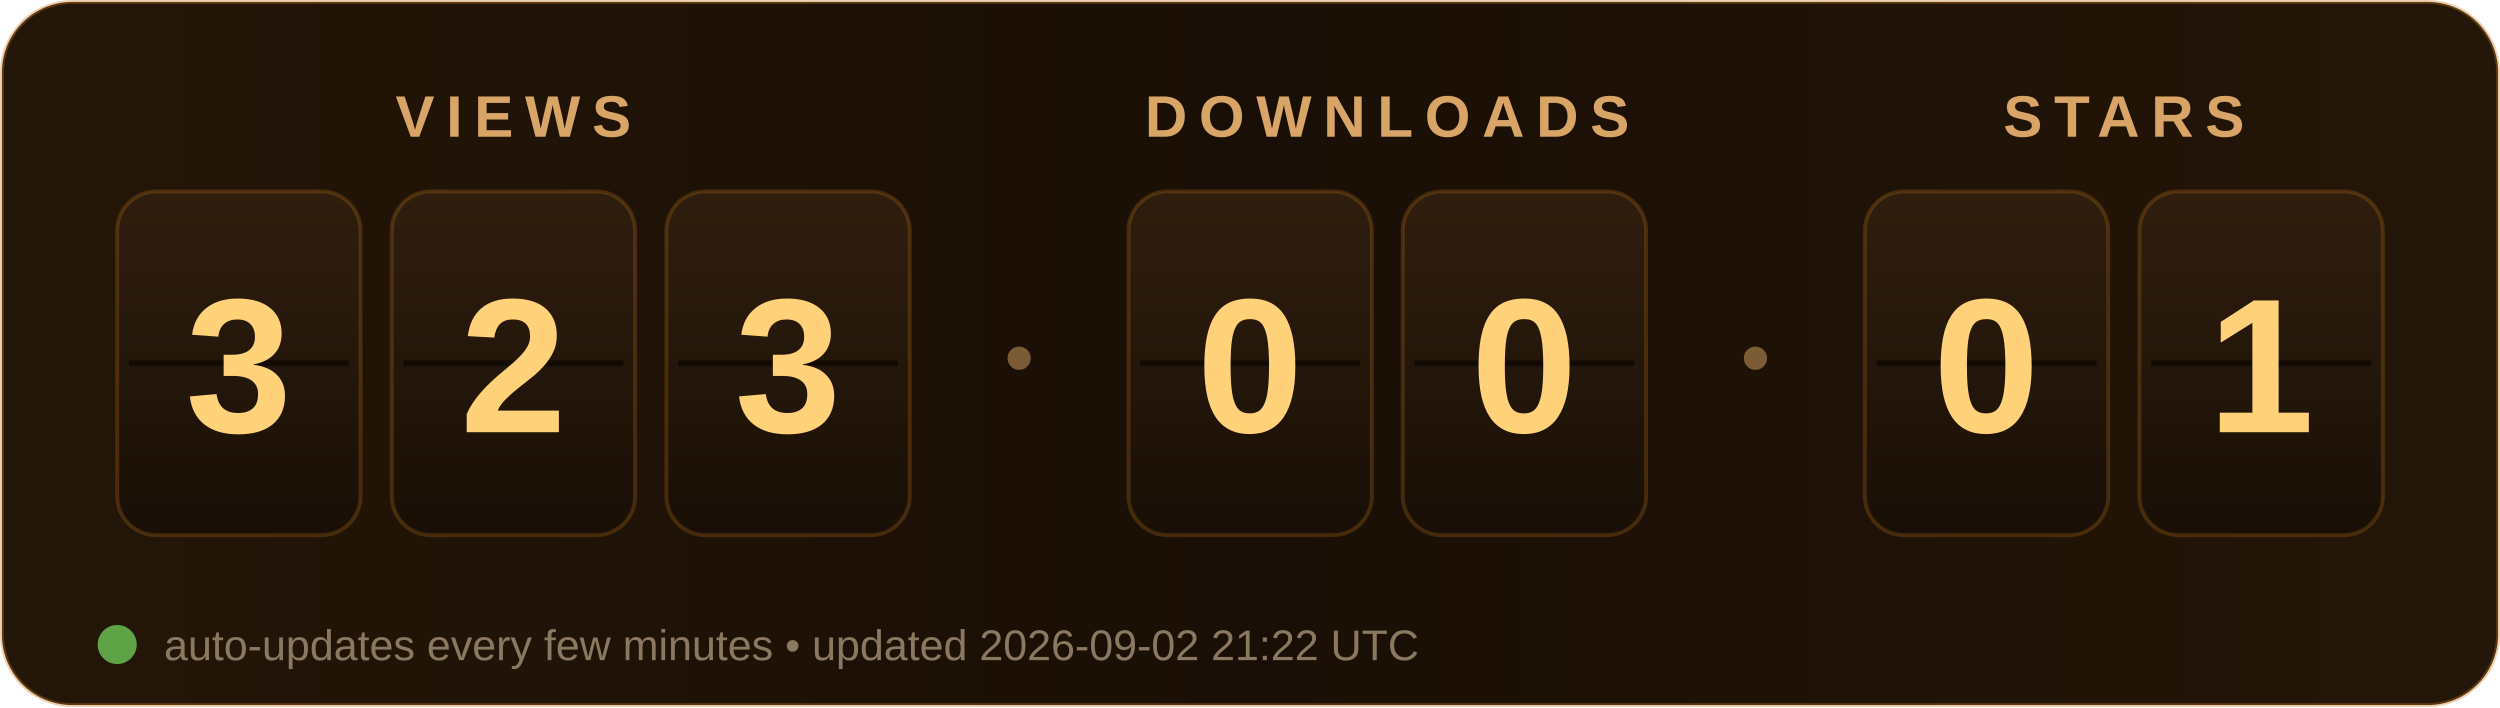
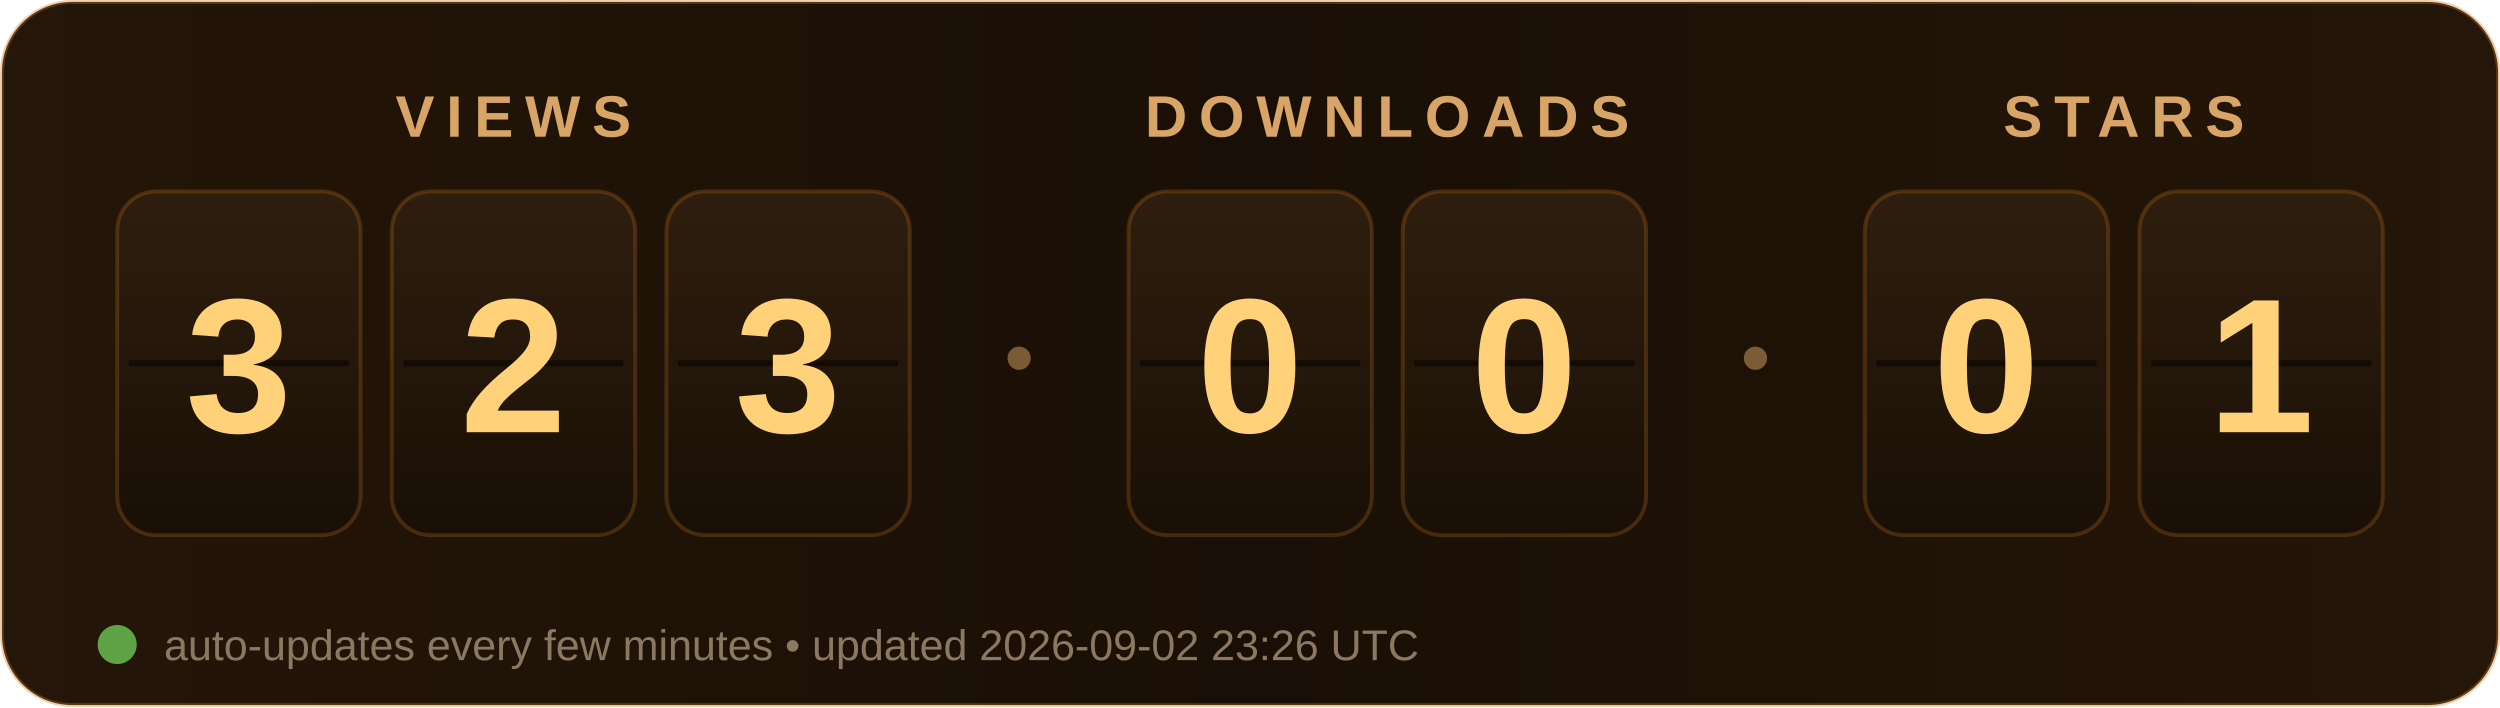
- <svg xmlns="http://www.w3.org/2000/svg" width="640" height="181" viewBox="0 0 640 181" role="img" aria-label="MelonDMA live stats — total views: 323 (tracked since 2026-08-18, GitHub only retains 14 days per API call so earlier history can't be recovered), total downloads: 0, GitHub stars: 1. Updated 2026-09-02 21:22 UTC.">
+ <svg xmlns="http://www.w3.org/2000/svg" width="640" height="181" viewBox="0 0 640 181" role="img" aria-label="MelonDMA live stats — total views: 323 (tracked since 2026-08-18, GitHub only retains 14 days per API call so earlier history can't be recovered), total downloads: 0, GitHub stars: 1. Updated 2026-09-02 23:26 UTC.">
  <defs>
    <linearGradient id="boardBg" x1="0" y1="0" x2="640" y2="0" gradientUnits="userSpaceOnUse">
      <stop offset="0" stop-color="#241608" />
      <stop offset="0.5" stop-color="#1a0f06" />
      <stop offset="1" stop-color="#241608" />
    </linearGradient>
    <linearGradient id="tileBg" x1="0" y1="0" x2="0" y2="88" gradientUnits="userSpaceOnUse">
      <stop offset="0" stop-color="#2f1e0e" />
      <stop offset="1" stop-color="#190f06" />
    </linearGradient>
  </defs>
  <rect x="0.5" y="0.5" width="639" height="180" rx="18" fill="url(#boardBg)" stroke="#C97A1E" stroke-opacity="0.35" />
  <text x="131.4" y="35" text-anchor="middle" font-family="Arial, Helvetica, sans-serif" font-weight="700" font-size="15" letter-spacing="3" fill="#D9A566">VIEWS</text>
  <g transform="translate(30.0,49)">
    <rect width="62.3" height="88" rx="10" fill="url(#tileBg)" stroke="#C97A1E" stroke-opacity="0.25" />
    <line x1="3" y1="44" x2="59.3" y2="44" stroke="#0f0904" stroke-width="1.5" opacity="0.85" />
    <text x="31.1" y="61.64" text-anchor="middle" font-family="Arial, Helvetica, sans-serif" font-weight="900" font-size="49" fill="#FFD27A">3</text>
    <rect x="0" y="44" width="62.3" height="0" rx="10" fill="#3a2410">
      <animate attributeName="height" values="0;88;0" keyTimes="0;0.55;1" dur="0.7s" begin="0.15s" calcMode="spline" keySplines="0.3 0.7 0.3 1;0.3 0 0.7 1" />
      <animate attributeName="y" values="44;0;44" keyTimes="0;0.55;1" dur="0.7s" begin="0.15s" calcMode="spline" keySplines="0.3 0.7 0.3 1;0.3 0 0.7 1" />
    </rect>
  </g>
  <g transform="translate(100.3,49)">
    <rect width="62.3" height="88" rx="10" fill="url(#tileBg)" stroke="#C97A1E" stroke-opacity="0.25" />
    <line x1="3" y1="44" x2="59.3" y2="44" stroke="#0f0904" stroke-width="1.5" opacity="0.85" />
    <text x="31.1" y="61.64" text-anchor="middle" font-family="Arial, Helvetica, sans-serif" font-weight="900" font-size="49" fill="#FFD27A">2</text>
    <rect x="0" y="44" width="62.3" height="0" rx="10" fill="#3a2410">
      <animate attributeName="height" values="0;88;0" keyTimes="0;0.55;1" dur="0.7s" begin="0.24s" calcMode="spline" keySplines="0.3 0.7 0.3 1;0.3 0 0.7 1" />
      <animate attributeName="y" values="44;0;44" keyTimes="0;0.55;1" dur="0.7s" begin="0.24s" calcMode="spline" keySplines="0.3 0.7 0.3 1;0.3 0 0.7 1" />
    </rect>
  </g>
  <g transform="translate(170.6,49)">
    <rect width="62.3" height="88" rx="10" fill="url(#tileBg)" stroke="#C97A1E" stroke-opacity="0.25" />
    <line x1="3" y1="44" x2="59.3" y2="44" stroke="#0f0904" stroke-width="1.5" opacity="0.85" />
    <text x="31.1" y="61.64" text-anchor="middle" font-family="Arial, Helvetica, sans-serif" font-weight="900" font-size="49" fill="#FFD27A">3</text>
    <rect x="0" y="44" width="62.3" height="0" rx="10" fill="#3a2410">
      <animate attributeName="height" values="0;88;0" keyTimes="0;0.55;1" dur="0.7s" begin="0.33s" calcMode="spline" keySplines="0.3 0.7 0.3 1;0.3 0 0.7 1" />
      <animate attributeName="y" values="44;0;44" keyTimes="0;0.55;1" dur="0.7s" begin="0.33s" calcMode="spline" keySplines="0.3 0.7 0.3 1;0.3 0 0.7 1" />
    </rect>
  </g>
  <text x="355.1" y="35" text-anchor="middle" font-family="Arial, Helvetica, sans-serif" font-weight="700" font-size="15" letter-spacing="3" fill="#D9A566">DOWNLOADS</text>
  <g transform="translate(288.9,49)">
    <rect width="62.3" height="88" rx="10" fill="url(#tileBg)" stroke="#C97A1E" stroke-opacity="0.25" />
    <line x1="3" y1="44" x2="59.3" y2="44" stroke="#0f0904" stroke-width="1.5" opacity="0.85" />
    <text x="31.1" y="61.64" text-anchor="middle" font-family="Arial, Helvetica, sans-serif" font-weight="900" font-size="49" fill="#FFD27A">0</text>
    <rect x="0" y="44" width="62.3" height="0" rx="10" fill="#3a2410">
      <animate attributeName="height" values="0;88;0" keyTimes="0;0.55;1" dur="0.7s" begin="0.42s" calcMode="spline" keySplines="0.3 0.7 0.3 1;0.3 0 0.7 1" />
      <animate attributeName="y" values="44;0;44" keyTimes="0;0.55;1" dur="0.7s" begin="0.42s" calcMode="spline" keySplines="0.3 0.7 0.3 1;0.3 0 0.7 1" />
    </rect>
  </g>
  <g transform="translate(359.1,49)">
    <rect width="62.3" height="88" rx="10" fill="url(#tileBg)" stroke="#C97A1E" stroke-opacity="0.25" />
    <line x1="3" y1="44" x2="59.3" y2="44" stroke="#0f0904" stroke-width="1.5" opacity="0.85" />
    <text x="31.1" y="61.64" text-anchor="middle" font-family="Arial, Helvetica, sans-serif" font-weight="900" font-size="49" fill="#FFD27A">0</text>
    <rect x="0" y="44" width="62.3" height="0" rx="10" fill="#3a2410">
      <animate attributeName="height" values="0;88;0" keyTimes="0;0.55;1" dur="0.7s" begin="0.51s" calcMode="spline" keySplines="0.3 0.7 0.3 1;0.3 0 0.7 1" />
      <animate attributeName="y" values="44;0;44" keyTimes="0;0.55;1" dur="0.7s" begin="0.51s" calcMode="spline" keySplines="0.3 0.7 0.3 1;0.3 0 0.7 1" />
    </rect>
  </g>
  <text x="543.7" y="35" text-anchor="middle" font-family="Arial, Helvetica, sans-serif" font-weight="700" font-size="15" letter-spacing="3" fill="#D9A566">STARS</text>
  <g transform="translate(477.4,49)">
    <rect width="62.3" height="88" rx="10" fill="url(#tileBg)" stroke="#C97A1E" stroke-opacity="0.25" />
    <line x1="3" y1="44" x2="59.3" y2="44" stroke="#0f0904" stroke-width="1.5" opacity="0.85" />
    <text x="31.1" y="61.64" text-anchor="middle" font-family="Arial, Helvetica, sans-serif" font-weight="900" font-size="49" fill="#FFD27A">0</text>
    <rect x="0" y="44" width="62.3" height="0" rx="10" fill="#3a2410">
      <animate attributeName="height" values="0;88;0" keyTimes="0;0.55;1" dur="0.7s" begin="0.60s" calcMode="spline" keySplines="0.3 0.7 0.3 1;0.3 0 0.7 1" />
      <animate attributeName="y" values="44;0;44" keyTimes="0;0.55;1" dur="0.7s" begin="0.60s" calcMode="spline" keySplines="0.3 0.7 0.3 1;0.3 0 0.7 1" />
    </rect>
  </g>
  <g transform="translate(547.7,49)">
    <rect width="62.3" height="88" rx="10" fill="url(#tileBg)" stroke="#C97A1E" stroke-opacity="0.25" />
    <line x1="3" y1="44" x2="59.3" y2="44" stroke="#0f0904" stroke-width="1.5" opacity="0.85" />
    <text x="31.1" y="61.64" text-anchor="middle" font-family="Arial, Helvetica, sans-serif" font-weight="900" font-size="49" fill="#FFD27A">1</text>
    <rect x="0" y="44" width="62.3" height="0" rx="10" fill="#3a2410">
      <animate attributeName="height" values="0;88;0" keyTimes="0;0.55;1" dur="0.7s" begin="0.69s" calcMode="spline" keySplines="0.3 0.7 0.3 1;0.3 0 0.7 1" />
      <animate attributeName="y" values="44;0;44" keyTimes="0;0.55;1" dur="0.7s" begin="0.69s" calcMode="spline" keySplines="0.3 0.7 0.3 1;0.3 0 0.7 1" />
    </rect>
  </g>
  <text x="260.9" y="99" text-anchor="middle" font-family="Arial, Helvetica, sans-serif" font-size="22" fill="#D9A566" opacity="0.5">•</text>
  <text x="449.4" y="99" text-anchor="middle" font-family="Arial, Helvetica, sans-serif" font-size="22" fill="#D9A566" opacity="0.5">•</text>
  <circle cx="30" cy="165" r="5" fill="#5FA347">
    <animate attributeName="opacity" values="1;0.35;1" dur="1.8s" repeatCount="indefinite" />
  </circle>
-   <text x="42" y="169" font-family="Arial, Helvetica, sans-serif" font-size="11" fill="#8B7860">auto-updates every few minutes • updated 2026-09-02 21:22 UTC</text>
+   <text x="42" y="169" font-family="Arial, Helvetica, sans-serif" font-size="11" fill="#8B7860">auto-updates every few minutes • updated 2026-09-02 23:26 UTC</text>
</svg>
